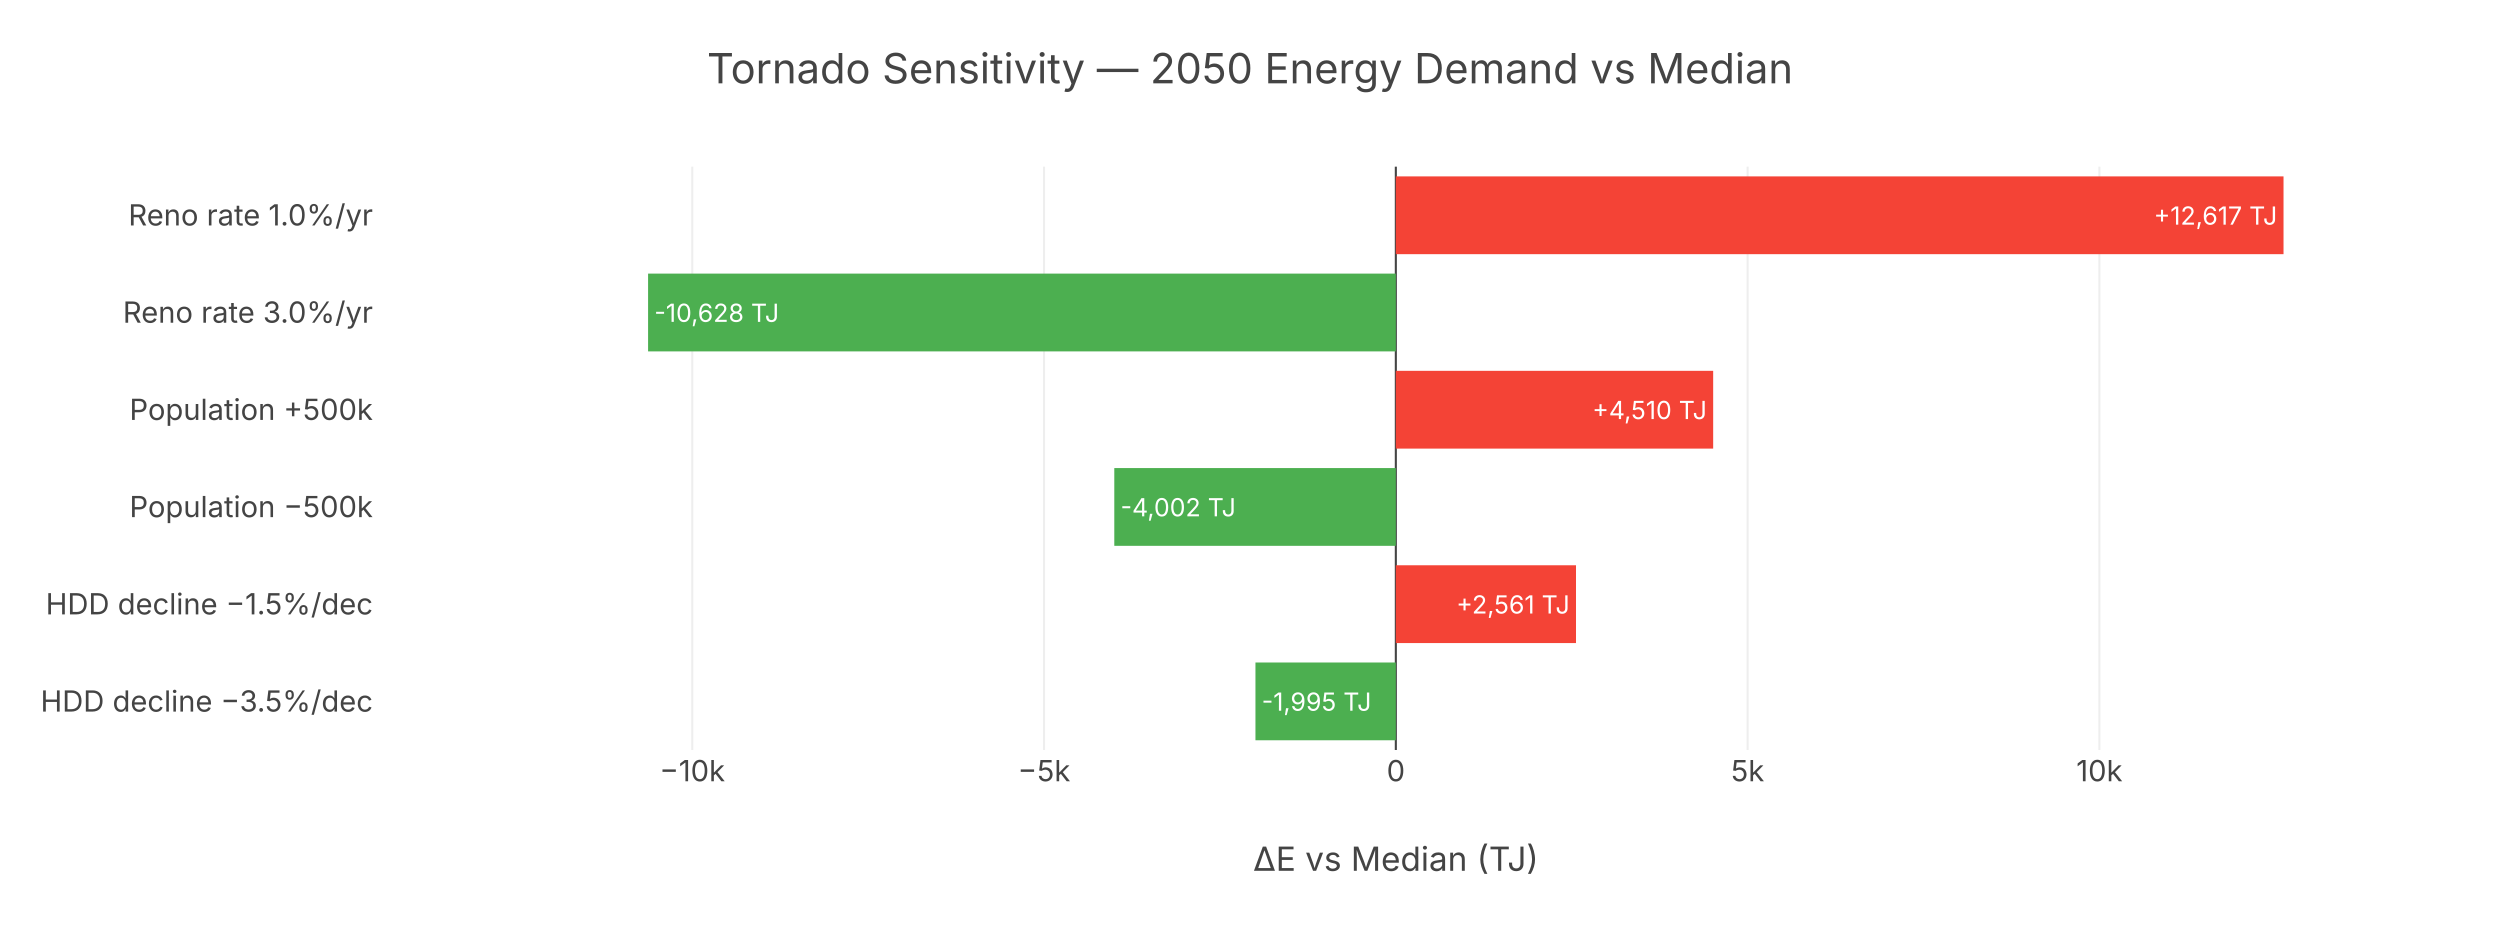
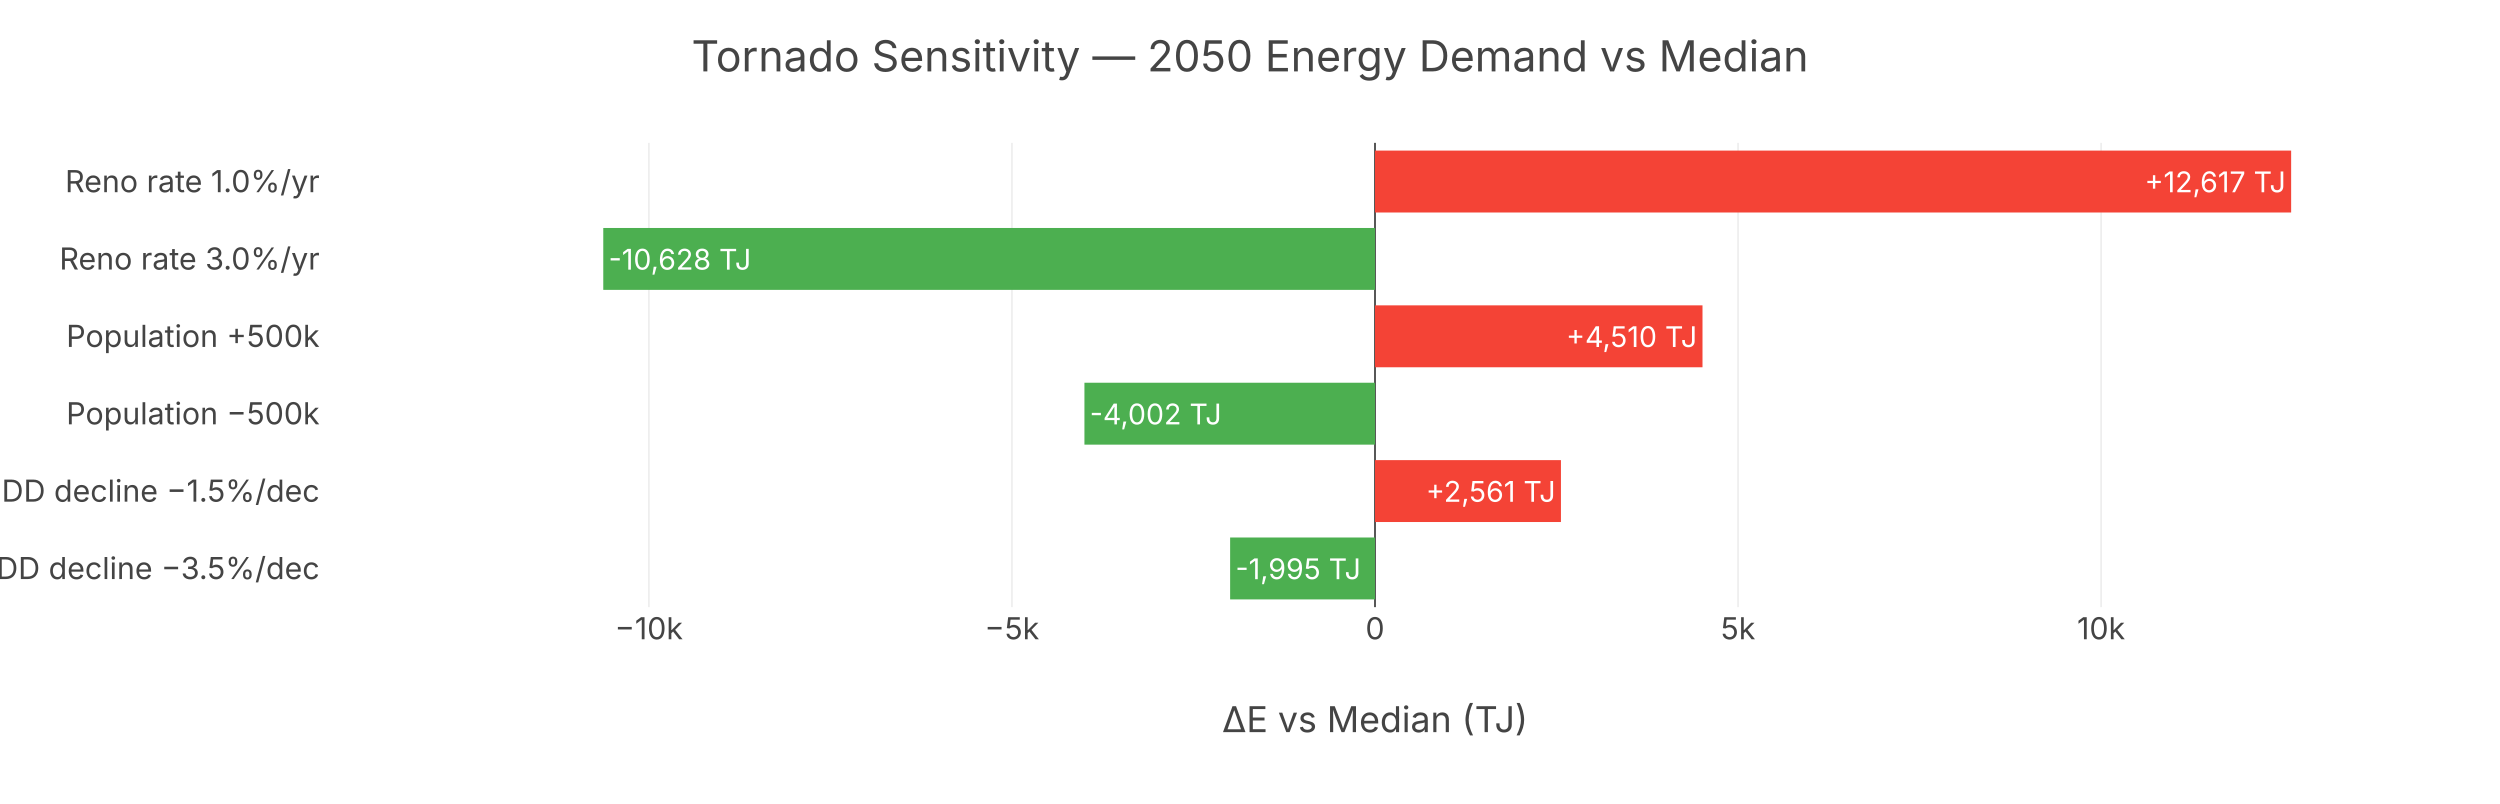
- <svg xmlns="http://www.w3.org/2000/svg" class="main-svg" width="1200" height="450" style="" viewBox="0 0 1200 450">
-   <rect x="0" y="0" width="1200" height="450" style="fill: rgb(255, 255, 255); fill-opacity: 1;" />
-   <defs id="defs-c463ba">
+ <svg xmlns="http://www.w3.org/2000/svg" class="main-svg" width="1400" height="450" style="" viewBox="0 0 1400 450">
+   <rect x="0" y="0" width="1400" height="450" style="fill: rgb(255, 255, 255); fill-opacity: 1;" />
+   <defs id="defs-e265e2">
    <g class="clips">
-       <clipPath id="clipc463baxyplot" class="plotclip">
-         <rect width="980" height="280" />
+       <clipPath id="clipe265e2xyplot" class="plotclip">
+         <rect width="1180" height="260" />
      </clipPath>
-       <clipPath class="axesclip" id="clipc463bax">
-         <rect x="180" y="0" width="980" height="450" />
+       <clipPath class="axesclip" id="clipe265e2x">
+         <rect x="180" y="0" width="1180" height="450" />
      </clipPath>
-       <clipPath class="axesclip" id="clipc463bay">
-         <rect x="0" y="80" width="1200" height="280" />
+       <clipPath class="axesclip" id="clipe265e2y">
+         <rect x="0" y="80" width="1400" height="260" />
      </clipPath>
-       <clipPath class="axesclip" id="clipc463baxy">
-         <rect x="180" y="80" width="980" height="280" />
+       <clipPath class="axesclip" id="clipe265e2xy">
+         <rect x="180" y="80" width="1180" height="260" />
      </clipPath>
    </g>
    <g class="gradients" />
    <g class="patterns" />
  </defs>
  <g class="bglayer" />
  <g class="layer-below">
    <g class="imagelayer" />
    <g class="shapelayer" />
  </g>
  <g class="cartesianlayer">
    <g class="subplot xy">
      <g class="layer-subplot">
        <g class="shapelayer" />
        <g class="imagelayer" />
      </g>
      <g class="minor-gridlayer">
        <g class="x" />
        <g class="y" />
      </g>
      <g class="gridlayer">
        <g class="x">
-           <path class="xgrid crisp" transform="translate(332.29,0)" d="M0,80v280" style="stroke: rgb(238, 238, 238); stroke-opacity: 1; stroke-width: 1px;" />
-           <path class="xgrid crisp" transform="translate(501.14,0)" d="M0,80v280" style="stroke: rgb(238, 238, 238); stroke-opacity: 1; stroke-width: 1px;" />
-           <path class="xgrid crisp" transform="translate(838.86,0)" d="M0,80v280" style="stroke: rgb(238, 238, 238); stroke-opacity: 1; stroke-width: 1px;" />
-           <path class="xgrid crisp" transform="translate(1007.71,0)" d="M0,80v280" style="stroke: rgb(238, 238, 238); stroke-opacity: 1; stroke-width: 1px;" />
+           <path class="xgrid crisp" transform="translate(363.37,0)" d="M0,80v260" style="stroke: rgb(238, 238, 238); stroke-opacity: 1; stroke-width: 1px;" />
+           <path class="xgrid crisp" transform="translate(566.68,0)" d="M0,80v260" style="stroke: rgb(238, 238, 238); stroke-opacity: 1; stroke-width: 1px;" />
+           <path class="xgrid crisp" transform="translate(973.32,0)" d="M0,80v260" style="stroke: rgb(238, 238, 238); stroke-opacity: 1; stroke-width: 1px;" />
+           <path class="xgrid crisp" transform="translate(1176.63,0)" d="M0,80v260" style="stroke: rgb(238, 238, 238); stroke-opacity: 1; stroke-width: 1px;" />
        </g>
        <g class="y" />
      </g>
      <g class="zerolinelayer">
-         <path class="xzl zl crisp" transform="translate(670,0)" d="M0,80v280" style="stroke: rgb(68, 68, 68); stroke-opacity: 1; stroke-width: 1px;" />
+         <path class="xzl zl crisp" transform="translate(770,0)" d="M0,80v260" style="stroke: rgb(68, 68, 68); stroke-opacity: 1; stroke-width: 1px;" />
      </g>
      <g class="layer-between">
        <g class="shapelayer" />
        <g class="imagelayer" />
      </g>
      <path class="xlines-below" />
      <path class="ylines-below" />
      <g class="overlines-below" />
      <g class="xaxislayer-below" />
      <g class="yaxislayer-below" />
      <g class="overaxes-below" />
      <g class="overplot">
-         <g class="xy" transform="translate(180,80)" clip-path="url(#clipc463baxyplot)">
+         <g class="xy" transform="translate(180,80)" clip-path="url(#clipe265e2xyplot)">
          <g class="barlayer mlayer">
            <g class="trace bars" style="opacity: 1;">
              <g class="points">
                <g class="point">
-                   <path d="M490,4.67V42H916.09V4.67Z" style="vector-effect: none; opacity: 1; stroke-width: 0px; fill: rgb(244, 67, 54); fill-opacity: 1;" />
-                   <text class="bartext bartext-inside" text-anchor="middle" data-notex="1" x="0" y="0" style="font-family: Inter, Helvetica, Arial, sans-serif; font-size: 12px; fill: rgb(255, 255, 255); fill-opacity: 1; white-space: pre;" transform="translate(883.4416,27.835)">+12,617 TJ</text>
+                   <path d="M590,4.33V39H1103.04V4.33Z" style="vector-effect: none; opacity: 1; stroke-width: 0px; fill: rgb(244, 67, 54); fill-opacity: 1;" />
+                   <text class="bartext bartext-inside" text-anchor="middle" data-notex="1" x="0" y="0" style="font-family: Inter, Helvetica, Arial, sans-serif; font-size: 16px; fill: rgb(255, 255, 255); fill-opacity: 1; white-space: pre;" transform="translate(1060.517,27.665)">+12,617 TJ</text>
                </g>
                <g class="point">
-                   <path d="M490,51.33V88.67H131.08V51.33Z" style="vector-effect: none; opacity: 1; stroke-width: 0px; fill: rgb(76, 175, 80); fill-opacity: 1;" />
-                   <text class="bartext bartext-inside" text-anchor="middle" data-notex="1" x="0" y="0" style="font-family: Inter, Helvetica, Arial, sans-serif; font-size: 12px; fill: rgb(255, 255, 255); fill-opacity: 1; white-space: pre;" transform="translate(164.0253,74.5)">-10,628 TJ</text>
+                   <path d="M590,47.67V82.33H157.83V47.67Z" style="vector-effect: none; opacity: 1; stroke-width: 0px; fill: rgb(76, 175, 80); fill-opacity: 1;" />
+                   <text class="bartext bartext-inside" text-anchor="middle" data-notex="1" x="0" y="0" style="font-family: Inter, Helvetica, Arial, sans-serif; font-size: 16px; fill: rgb(255, 255, 255); fill-opacity: 1; white-space: pre;" transform="translate(200.7519,71)">-10,628 TJ</text>
                </g>
                <g class="point">
-                   <path d="M490,98V135.33H642.32V98Z" style="vector-effect: none; opacity: 1; stroke-width: 0px; fill: rgb(244, 67, 54); fill-opacity: 1;" />
-                   <text class="bartext bartext-inside" text-anchor="middle" data-notex="1" x="0" y="0" style="font-family: Inter, Helvetica, Arial, sans-serif; font-size: 12px; fill: rgb(255, 255, 255); fill-opacity: 1; white-space: pre;" transform="translate(611.8044,121.165)">+4,510 TJ</text>
+                   <path d="M590,91V125.67H773.4V91Z" style="vector-effect: none; opacity: 1; stroke-width: 0px; fill: rgb(244, 67, 54); fill-opacity: 1;" />
+                   <text class="bartext bartext-inside" text-anchor="middle" data-notex="1" x="0" y="0" style="font-family: Inter, Helvetica, Arial, sans-serif; font-size: 16px; fill: rgb(255, 255, 255); fill-opacity: 1; white-space: pre;" transform="translate(733.7125,114.335)">+4,510 TJ</text>
                </g>
                <g class="point">
-                   <path d="M490,144.67V182H354.86V144.67Z" style="vector-effect: none; opacity: 1; stroke-width: 0px; fill: rgb(76, 175, 80); fill-opacity: 1;" />
-                   <text class="bartext bartext-inside" text-anchor="middle" data-notex="1" x="0" y="0" style="font-family: Inter, Helvetica, Arial, sans-serif; font-size: 12px; fill: rgb(255, 255, 255); fill-opacity: 1; white-space: pre;" transform="translate(385.5397,167.835)">-4,002 TJ</text>
+                   <path d="M590,134.33V169H427.28V134.33Z" style="vector-effect: none; opacity: 1; stroke-width: 0px; fill: rgb(76, 175, 80); fill-opacity: 1;" />
+                   <text class="bartext bartext-inside" text-anchor="middle" data-notex="1" x="0" y="0" style="font-family: Inter, Helvetica, Arial, sans-serif; font-size: 16px; fill: rgb(255, 255, 255); fill-opacity: 1; white-space: pre;" transform="translate(467.1862,157.665)">-4,002 TJ</text>
                </g>
                <g class="point">
-                   <path d="M490,191.33V228.67H576.48V191.33Z" style="vector-effect: none; opacity: 1; stroke-width: 0px; fill: rgb(244, 67, 54); fill-opacity: 1;" />
-                   <text class="bartext bartext-inside" text-anchor="middle" data-notex="1" x="0" y="0" style="font-family: Inter, Helvetica, Arial, sans-serif; font-size: 12px; fill: rgb(255, 255, 255); fill-opacity: 1; white-space: pre;" transform="translate(546.2456,214.5)">+2,561 TJ</text>
+                   <path d="M590,177.67V212.33H694.13V177.67Z" style="vector-effect: none; opacity: 1; stroke-width: 0px; fill: rgb(244, 67, 54); fill-opacity: 1;" />
+                   <text class="bartext bartext-inside" text-anchor="middle" data-notex="1" x="0" y="0" style="font-family: Inter, Helvetica, Arial, sans-serif; font-size: 16px; fill: rgb(255, 255, 255); fill-opacity: 1; white-space: pre;" transform="translate(654.8175,201)">+2,561 TJ</text>
                </g>
                <g class="point">
-                   <path d="M490,238V275.33H422.62V238Z" style="vector-effect: none; opacity: 1; stroke-width: 0px; fill: rgb(76, 175, 80); fill-opacity: 1;" />
-                   <text class="bartext bartext-inside" text-anchor="middle" data-notex="1" x="0" y="0" style="font-family: Inter, Helvetica, Arial, sans-serif; font-size: 12px; fill: rgb(255, 255, 255); fill-opacity: 1; white-space: pre;" transform="translate(451.9559,261.165)">-1,995 TJ</text>
+                   <path d="M590,221V255.67H508.87V221Z" style="vector-effect: none; opacity: 1; stroke-width: 0px; fill: rgb(76, 175, 80); fill-opacity: 1;" />
+                   <text class="bartext bartext-inside" text-anchor="middle" data-notex="1" x="0" y="0" style="font-family: Inter, Helvetica, Arial, sans-serif; font-size: 16px; fill: rgb(255, 255, 255); fill-opacity: 1; white-space: pre;" transform="translate(546.9794,244.335)">-1,995 TJ</text>
                </g>
              </g>
            </g>
          </g>
        </g>
      </g>
      <g class="zerolinelayer-above" />
      <path class="xlines-above crisp" d="M0,0" style="fill: none;" />
      <path class="ylines-above crisp" d="M0,0" style="fill: none;" />
      <g class="overlines-above" />
      <g class="xaxislayer-above">
        <g class="xtick">
-           <text text-anchor="middle" x="0" y="375" transform="translate(332.29,0)" style="font-family: Inter, Helvetica, Arial, sans-serif; font-size: 14px; fill: rgb(68, 68, 68); fill-opacity: 1; white-space: pre;">−10k</text>
+           <text text-anchor="middle" x="0" y="358" transform="translate(363.37,0)" style="font-family: Inter, Helvetica, Arial, sans-serif; font-size: 17px; fill: rgb(68, 68, 68); fill-opacity: 1; white-space: pre;">−10k</text>
        </g>
        <g class="xtick">
-           <text text-anchor="middle" x="0" y="375" style="font-family: Inter, Helvetica, Arial, sans-serif; font-size: 14px; fill: rgb(68, 68, 68); fill-opacity: 1; white-space: pre;" transform="translate(501.14,0)">−5k</text>
+           <text text-anchor="middle" x="0" y="358" style="font-family: Inter, Helvetica, Arial, sans-serif; font-size: 17px; fill: rgb(68, 68, 68); fill-opacity: 1; white-space: pre;" transform="translate(566.68,0)">−5k</text>
        </g>
        <g class="xtick">
-           <text text-anchor="middle" x="0" y="375" style="font-family: Inter, Helvetica, Arial, sans-serif; font-size: 14px; fill: rgb(68, 68, 68); fill-opacity: 1; white-space: pre;" transform="translate(670,0)">0</text>
+           <text text-anchor="middle" x="0" y="358" style="font-family: Inter, Helvetica, Arial, sans-serif; font-size: 17px; fill: rgb(68, 68, 68); fill-opacity: 1; white-space: pre;" transform="translate(770,0)">0</text>
        </g>
        <g class="xtick">
-           <text text-anchor="middle" x="0" y="375" style="font-family: Inter, Helvetica, Arial, sans-serif; font-size: 14px; fill: rgb(68, 68, 68); fill-opacity: 1; white-space: pre;" transform="translate(838.86,0)">5k</text>
+           <text text-anchor="middle" x="0" y="358" style="font-family: Inter, Helvetica, Arial, sans-serif; font-size: 17px; fill: rgb(68, 68, 68); fill-opacity: 1; white-space: pre;" transform="translate(973.32,0)">5k</text>
        </g>
        <g class="xtick">
-           <text text-anchor="middle" x="0" y="375" style="font-family: Inter, Helvetica, Arial, sans-serif; font-size: 14px; fill: rgb(68, 68, 68); fill-opacity: 1; white-space: pre;" transform="translate(1007.71,0)">10k</text>
+           <text text-anchor="middle" x="0" y="358" style="font-family: Inter, Helvetica, Arial, sans-serif; font-size: 17px; fill: rgb(68, 68, 68); fill-opacity: 1; white-space: pre;" transform="translate(1176.63,0)">10k</text>
        </g>
      </g>
      <g class="yaxislayer-above">
        <g class="ytick">
-           <text text-anchor="end" x="179" y="4.9" transform="translate(0,336.67)" style="font-family: Inter, Helvetica, Arial, sans-serif; font-size: 14px; fill: rgb(68, 68, 68); fill-opacity: 1; white-space: pre;">HDD decline −3.5%/dec</text>
+           <text text-anchor="end" x="179" y="5.95" transform="translate(0,318.33)" style="font-family: Inter, Helvetica, Arial, sans-serif; font-size: 17px; fill: rgb(68, 68, 68); fill-opacity: 1; white-space: pre;">HDD decline −3.5%/dec</text>
        </g>
        <g class="ytick">
-           <text text-anchor="end" x="179" y="4.9" transform="translate(0,290)" style="font-family: Inter, Helvetica, Arial, sans-serif; font-size: 14px; fill: rgb(68, 68, 68); fill-opacity: 1; white-space: pre;">HDD decline −1.5%/dec</text>
+           <text text-anchor="end" x="179" y="5.95" transform="translate(0,275)" style="font-family: Inter, Helvetica, Arial, sans-serif; font-size: 17px; fill: rgb(68, 68, 68); fill-opacity: 1; white-space: pre;">HDD decline −1.5%/dec</text>
        </g>
        <g class="ytick">
-           <text text-anchor="end" x="179" y="4.9" transform="translate(0,243.33)" style="font-family: Inter, Helvetica, Arial, sans-serif; font-size: 14px; fill: rgb(68, 68, 68); fill-opacity: 1; white-space: pre;">Population −500k</text>
+           <text text-anchor="end" x="179" y="5.95" transform="translate(0,231.67)" style="font-family: Inter, Helvetica, Arial, sans-serif; font-size: 17px; fill: rgb(68, 68, 68); fill-opacity: 1; white-space: pre;">Population −500k</text>
        </g>
        <g class="ytick">
-           <text text-anchor="end" x="179" y="4.9" transform="translate(0,196.67)" style="font-family: Inter, Helvetica, Arial, sans-serif; font-size: 14px; fill: rgb(68, 68, 68); fill-opacity: 1; white-space: pre;">Population +500k</text>
+           <text text-anchor="end" x="179" y="5.95" transform="translate(0,188.33)" style="font-family: Inter, Helvetica, Arial, sans-serif; font-size: 17px; fill: rgb(68, 68, 68); fill-opacity: 1; white-space: pre;">Population +500k</text>
        </g>
        <g class="ytick">
-           <text text-anchor="end" x="179" y="4.9" transform="translate(0,150)" style="font-family: Inter, Helvetica, Arial, sans-serif; font-size: 14px; fill: rgb(68, 68, 68); fill-opacity: 1; white-space: pre;">Reno rate 3.0%/yr</text>
+           <text text-anchor="end" x="179" y="5.95" transform="translate(0,145)" style="font-family: Inter, Helvetica, Arial, sans-serif; font-size: 17px; fill: rgb(68, 68, 68); fill-opacity: 1; white-space: pre;">Reno rate 3.0%/yr</text>
        </g>
        <g class="ytick">
-           <text text-anchor="end" x="179" y="4.9" transform="translate(0,103.33)" style="font-family: Inter, Helvetica, Arial, sans-serif; font-size: 14px; fill: rgb(68, 68, 68); fill-opacity: 1; white-space: pre;">Reno rate 1.0%/yr</text>
+           <text text-anchor="end" x="179" y="5.95" transform="translate(0,101.67)" style="font-family: Inter, Helvetica, Arial, sans-serif; font-size: 17px; fill: rgb(68, 68, 68); fill-opacity: 1; white-space: pre;">Reno rate 1.0%/yr</text>
        </g>
      </g>
      <g class="overaxes-above" />
    </g>
  </g>
  <g class="polarlayer" />
  <g class="smithlayer" />
  <g class="ternarylayer" />
  <g class="geolayer" />
  <g class="funnelarealayer" />
  <g class="pielayer" />
  <g class="iciclelayer" />
  <g class="treemaplayer" />
  <g class="sunburstlayer" />
  <g class="glimages" />
-   <defs id="topdefs-c463ba">
+   <defs id="topdefs-e265e2">
    <g class="clips" />
  </defs>
  <g class="layer-above">
    <g class="imagelayer" />
    <g class="shapelayer" />
  </g>
  <g class="infolayer">
    <g class="g-gtitle">
-       <text class="gtitle" x="600" y="40" text-anchor="middle" dy="0em" style="opacity: 1; font-family: Inter, Helvetica, Arial, sans-serif; font-size: 20px; fill: rgb(68, 68, 68); fill-opacity: 1; white-space: pre;">Tornado Sensitivity — 2050 Energy Demand vs Median</text>
+       <text class="gtitle" x="700" y="40" text-anchor="middle" dy="0em" style="opacity: 1; font-family: Inter, Helvetica, Arial, sans-serif; font-size: 24px; fill: rgb(68, 68, 68); fill-opacity: 1; white-space: pre;">Tornado Sensitivity — 2050 Energy Demand vs Median</text>
    </g>
    <g class="g-xtitle">
-       <text class="xtitle" x="670" y="418" text-anchor="middle" style="opacity: 1; font-family: Inter, Helvetica, Arial, sans-serif; font-size: 16px; fill: rgb(68, 68, 68); fill-opacity: 1; white-space: pre;">ΔE vs Median (TJ)</text>
+       <text class="xtitle" x="770" y="410" text-anchor="middle" style="opacity: 1; font-family: Inter, Helvetica, Arial, sans-serif; font-size: 20px; fill: rgb(68, 68, 68); fill-opacity: 1; white-space: pre;">ΔE vs Median (TJ)</text>
    </g>
    <g class="g-ytitle" />
  </g>
</svg>
